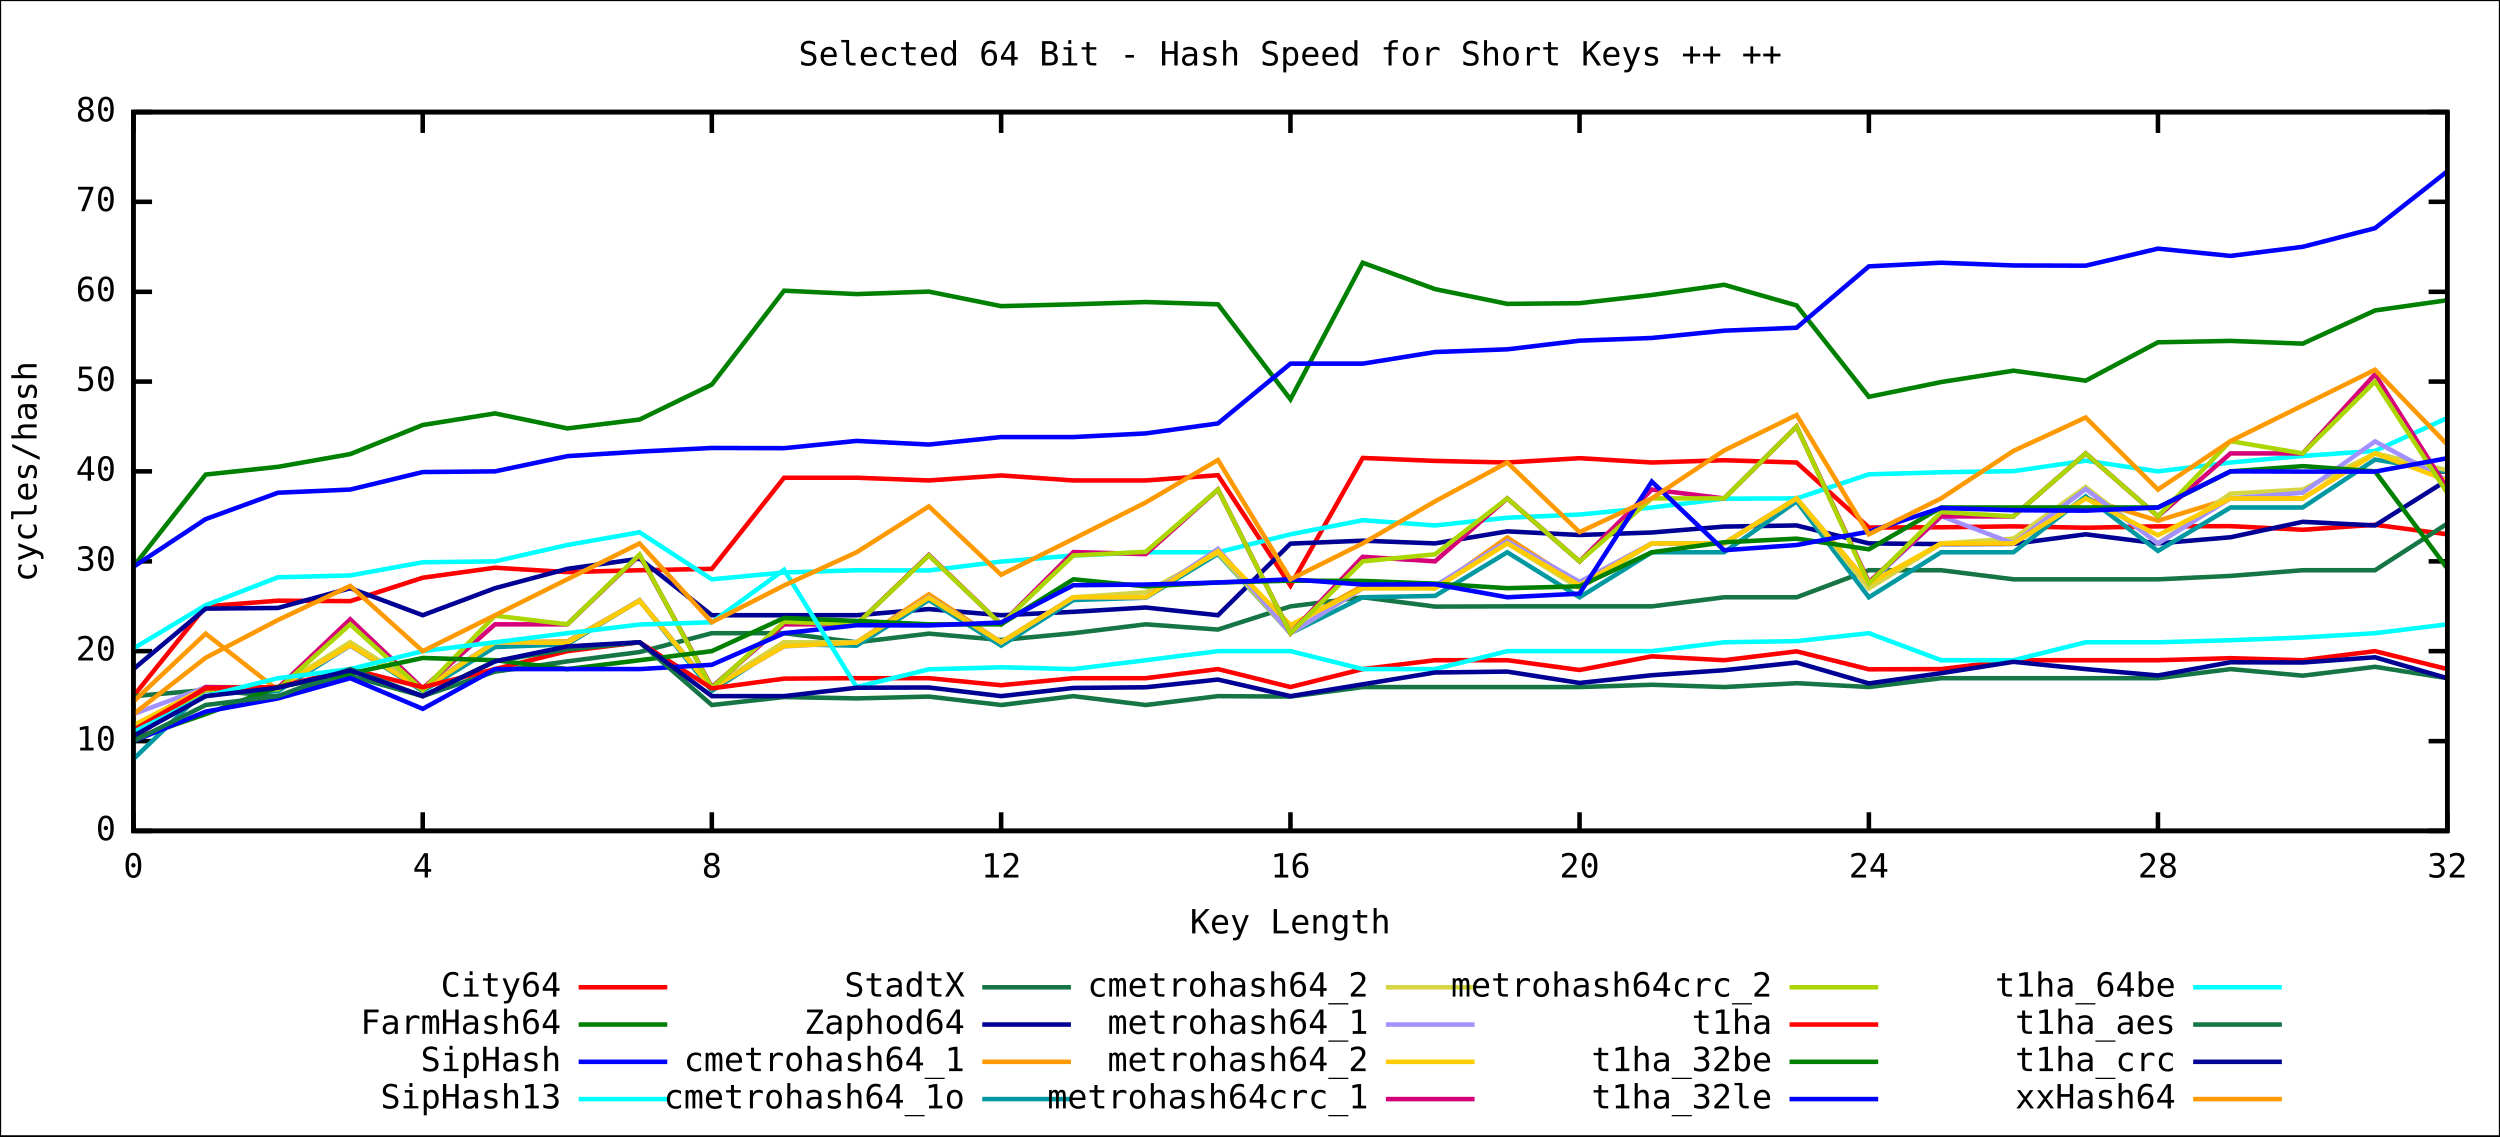
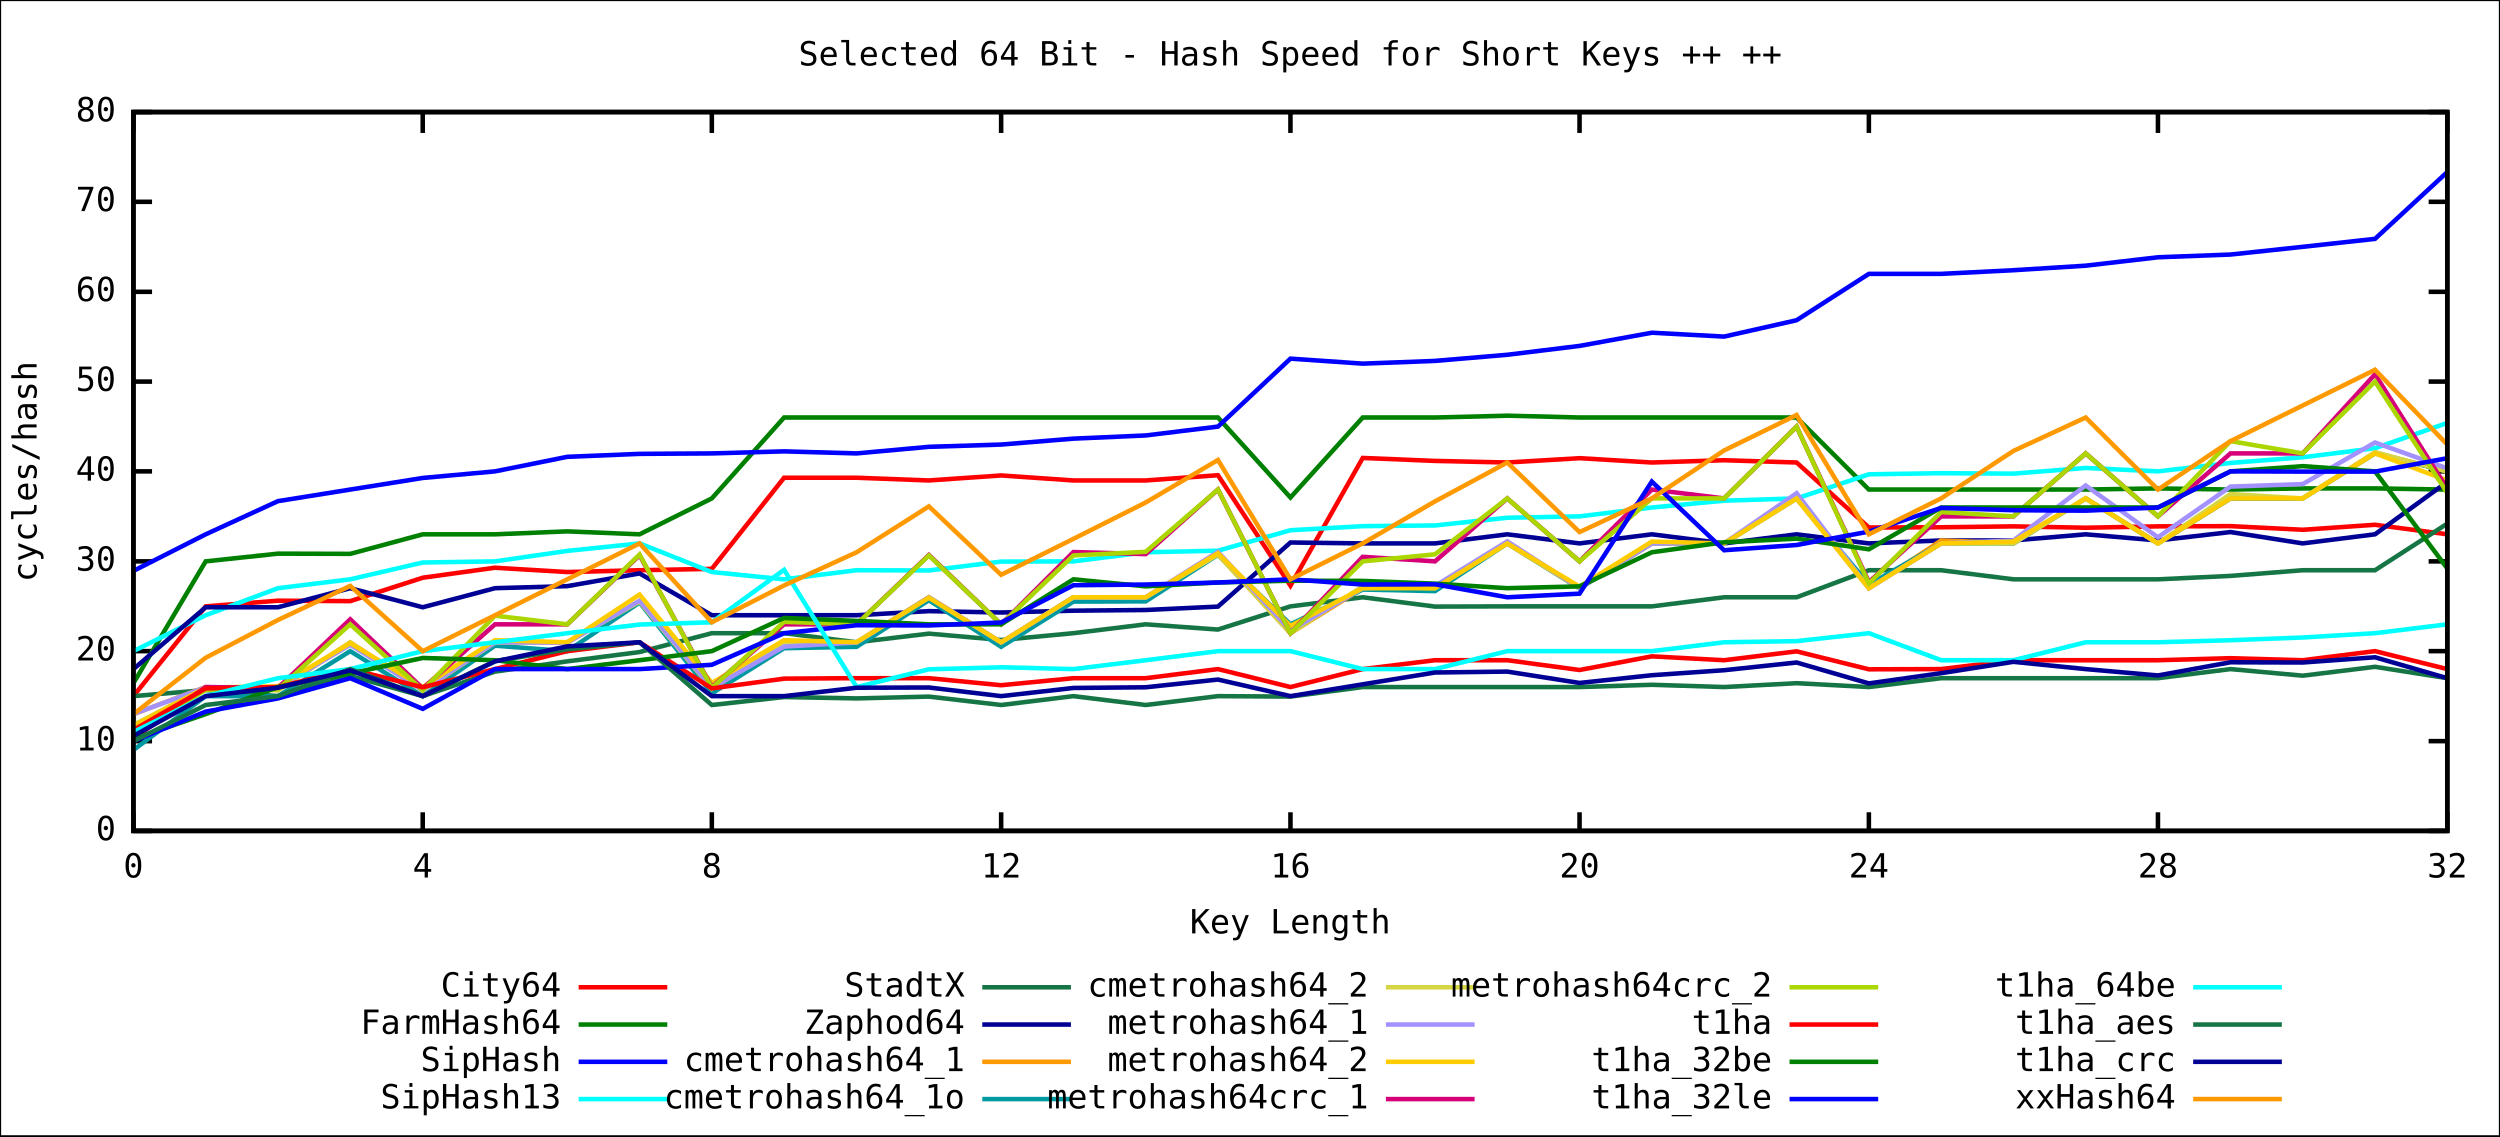
<svg xmlns="http://www.w3.org/2000/svg" xmlns:xlink="http://www.w3.org/1999/xlink" width="1100" height="500" viewBox="0 0 1100 500">
  <rect x="0" y="0" width="1100" height="500" fill="#ffffff" stroke="black" stroke-width="1" />
  <g id="gnuplot_canvas">
    <defs>
      <circle id="gpDot" r="0.5" stroke-width="0.5" />
      <path id="gpPt0" stroke-width="0.244" stroke="currentColor" d="M-1,0 h2 M0,-1 v2" />
      <path id="gpPt1" stroke-width="0.244" stroke="currentColor" d="M-1,-1 L1,1 M1,-1 L-1,1" />
      <path id="gpPt2" stroke-width="0.244" stroke="currentColor" d="M-1,0 L1,0 M0,-1 L0,1 M-1,-1 L1,1 M-1,1 L1,-1" />
      <rect id="gpPt3" stroke-width="0.244" stroke="currentColor" x="-1" y="-1" width="2" height="2" />
      <rect id="gpPt4" stroke-width="0.244" stroke="currentColor" fill="currentColor" x="-1" y="-1" width="2" height="2" />
      <circle id="gpPt5" stroke-width="0.244" stroke="currentColor" cx="0" cy="0" r="1" />
      <use xlink:href="#gpPt5" id="gpPt6" fill="currentColor" stroke="none" />
      <path id="gpPt7" stroke-width="0.244" stroke="currentColor" d="M0,-1.33 L-1.33,0.67 L1.33,0.67 z" />
      <use xlink:href="#gpPt7" id="gpPt8" fill="currentColor" stroke="none" />
      <use xlink:href="#gpPt7" id="gpPt9" stroke="currentColor" transform="rotate(180)" />
      <use xlink:href="#gpPt9" id="gpPt10" fill="currentColor" stroke="none" />
      <use xlink:href="#gpPt3" id="gpPt11" stroke="currentColor" transform="rotate(45)" />
      <use xlink:href="#gpPt11" id="gpPt12" fill="currentColor" stroke="none" />
    </defs>
    <g style="fill:none; color:white; stroke:currentColor; stroke-width:2.00; stroke-linecap:butt; stroke-linejoin:miter">
</g>
    <g style="fill:none; color:black; stroke:currentColor; stroke-width:2.00; stroke-linecap:butt; stroke-linejoin:miter">
      <path stroke="black" d="M58.7,365.6 L66.9,365.6 M1076.8,365.6 L1068.6,365.6  h0.01" />
      <g transform="translate(51.0,369.7)" style="stroke:none; fill:black; font-family:mono; font-size:11.00pt; text-anchor:end">
        <text> 0</text>
      </g>
      <path stroke="black" d="M58.7,326.1 L66.9,326.1 M1076.8,326.1 L1068.6,326.1  h0.01" />
      <g transform="translate(51.0,330.2)" style="stroke:none; fill:black; font-family:mono; font-size:11.00pt; text-anchor:end">
        <text> 10</text>
      </g>
      <path stroke="black" d="M58.7,286.5 L66.9,286.5 M1076.8,286.5 L1068.6,286.5  h0.01" />
      <g transform="translate(51.0,290.6)" style="stroke:none; fill:black; font-family:mono; font-size:11.00pt; text-anchor:end">
        <text> 20</text>
      </g>
      <path stroke="black" d="M58.7,247.0 L66.9,247.0 M1076.8,247.0 L1068.6,247.0  h0.01" />
      <g transform="translate(51.0,251.1)" style="stroke:none; fill:black; font-family:mono; font-size:11.00pt; text-anchor:end">
        <text> 30</text>
      </g>
      <path stroke="black" d="M58.7,207.4 L66.9,207.4 M1076.8,207.4 L1068.6,207.4  h0.01" />
      <g transform="translate(51.0,211.5)" style="stroke:none; fill:black; font-family:mono; font-size:11.00pt; text-anchor:end">
        <text> 40</text>
      </g>
      <path stroke="black" d="M58.7,167.9 L66.9,167.9 M1076.8,167.9 L1068.6,167.9  h0.01" />
      <g transform="translate(51.0,172.0)" style="stroke:none; fill:black; font-family:mono; font-size:11.00pt; text-anchor:end">
        <text> 50</text>
      </g>
      <path stroke="black" d="M58.7,128.4 L66.9,128.4 M1076.8,128.4 L1068.6,128.4  h0.01" />
      <g transform="translate(51.0,132.5)" style="stroke:none; fill:black; font-family:mono; font-size:11.00pt; text-anchor:end">
        <text> 60</text>
      </g>
      <path stroke="black" d="M58.7,88.8 L66.9,88.8 M1076.8,88.8 L1068.6,88.8  h0.01" />
      <g transform="translate(51.0,92.9)" style="stroke:none; fill:black; font-family:mono; font-size:11.00pt; text-anchor:end">
        <text> 70</text>
      </g>
      <path stroke="black" d="M58.7,49.3 L66.9,49.3 M1076.8,49.3 L1068.6,49.3  h0.01" />
      <g transform="translate(51.0,53.4)" style="stroke:none; fill:black; font-family:mono; font-size:11.00pt; text-anchor:end">
        <text> 80</text>
      </g>
      <path stroke="black" d="M58.7,365.6 L58.7,357.4 M58.7,49.3 L58.7,57.5  h0.01" />
      <g transform="translate(58.7,386.1)" style="stroke:none; fill:black; font-family:mono; font-size:11.00pt; text-anchor:middle">
        <text> 0</text>
      </g>
      <path stroke="black" d="M186.0,365.6 L186.0,357.4 M186.0,49.3 L186.0,57.5  h0.01" />
      <g transform="translate(186.0,386.1)" style="stroke:none; fill:black; font-family:mono; font-size:11.00pt; text-anchor:middle">
        <text> 4</text>
      </g>
      <path stroke="black" d="M313.2,365.6 L313.2,357.4 M313.2,49.3 L313.2,57.5  h0.01" />
      <g transform="translate(313.2,386.1)" style="stroke:none; fill:black; font-family:mono; font-size:11.00pt; text-anchor:middle">
        <text> 8</text>
      </g>
      <path stroke="black" d="M440.5,365.6 L440.5,357.4 M440.5,49.3 L440.5,57.5  h0.01" />
      <g transform="translate(440.5,386.1)" style="stroke:none; fill:black; font-family:mono; font-size:11.00pt; text-anchor:middle">
        <text> 12</text>
      </g>
      <path stroke="black" d="M567.8,365.6 L567.8,357.4 M567.8,49.3 L567.8,57.5  h0.01" />
      <g transform="translate(567.8,386.1)" style="stroke:none; fill:black; font-family:mono; font-size:11.00pt; text-anchor:middle">
        <text> 16</text>
      </g>
      <path stroke="black" d="M695.0,365.6 L695.0,357.4 M695.0,49.3 L695.0,57.5  h0.01" />
      <g transform="translate(695.0,386.1)" style="stroke:none; fill:black; font-family:mono; font-size:11.00pt; text-anchor:middle">
        <text> 20</text>
      </g>
      <path stroke="black" d="M822.3,365.6 L822.3,357.4 M822.3,49.3 L822.3,57.5  h0.01" />
      <g transform="translate(822.3,386.1)" style="stroke:none; fill:black; font-family:mono; font-size:11.00pt; text-anchor:middle">
        <text> 24</text>
      </g>
      <path stroke="black" d="M949.5,365.6 L949.5,357.4 M949.5,49.3 L949.5,57.5  h0.01" />
      <g transform="translate(949.5,386.1)" style="stroke:none; fill:black; font-family:mono; font-size:11.00pt; text-anchor:middle">
        <text> 28</text>
      </g>
      <path stroke="black" d="M1076.8,365.6 L1076.8,357.4 M1076.8,49.3 L1076.8,57.5  h0.01" />
      <g transform="translate(1076.8,386.1)" style="stroke:none; fill:black; font-family:mono; font-size:11.00pt; text-anchor:middle">
        <text> 32</text>
      </g>
      <path stroke="black" d="M58.7,49.3 L58.7,365.6 L1076.8,365.6 L1076.8,49.3 L58.7,49.3 Z  h0.01" />
      <g transform="translate(16.1,207.5) rotate(270)" style="stroke:none; fill:black; font-family:mono; font-size:11.00pt; text-anchor:middle">
        <text>cycles/hash</text>
      </g>
      <g transform="translate(567.7,410.7)" style="stroke:none; fill:black; font-family:mono; font-size:11.00pt; text-anchor:middle">
        <text>Key Length</text>
      </g>
      <g transform="translate(567.7,28.8)" style="stroke:none; fill:black; font-family:mono; font-size:11.00pt; text-anchor:middle">
        <text>Selected 64 Bit - Hash Speed for Short Keys <a href="Selected_64_Bit.medium.svg">++</a>
          <a href="Selected_64_Bit.long.svg">++</a>
        </text>
      </g>
    </g>
    <g id="City64">
      <g style="fill:none; color:red; stroke:currentColor; stroke-width:2.00; stroke-linecap:butt; stroke-linejoin:miter">
        <g visibility="visible">
          <g transform="translate(246.9,438.5)" style="stroke:none; fill:black; font-family:mono; font-size:11.00pt; text-anchor:end">
            <text>City64</text>
          </g>
          <path d="M254.6,434.4 L293.6,434.4  h0.01" />
        </g>
        <path d="M58.7,306.3 L90.5,266.8 L122.3,264.3 L154.1,264.5 L186.0,254.2 L217.8,249.8 L249.6,251.7 L281.4,250.9    L313.2,250.3 L345.0,210.2 L376.9,210.2 L408.7,211.4 L440.5,209.2 L472.3,211.4 L504.1,211.4 L535.9,209.1    L567.8,257.7 L599.6,201.5 L631.4,202.8 L663.2,203.5 L695.0,201.6 L726.8,203.5 L758.6,202.5 L790.5,203.5    L822.3,232.1 L854.1,232.0 L885.9,231.6 L917.7,232.2 L949.5,231.6 L981.4,231.5 L1013.2,233.1 L1045.0,230.9    L1076.8,235.1  h0.01" />
      </g>
    </g>
    <g id="FarmHash64">
      <g style="fill:none; color:green; stroke:currentColor; stroke-width:2.00; stroke-linecap:butt; stroke-linejoin:miter">
        <g visibility="visible">
          <g transform="translate(246.9,454.9)" style="stroke:none; fill:black; font-family:mono; font-size:11.00pt; text-anchor:end">
            <text>FarmHash64</text>
          </g>
          <path d="M254.6,450.8 L293.6,450.8  h0.01" />
        </g>
-         <path d="M58.7,249.3 L90.5,208.8 L122.3,205.4 L154.1,199.8 L186.0,187.0 L217.8,181.9 L249.6,188.5 L281.4,184.6    L313.2,169.2 L345.0,127.9 L376.9,129.4 L408.7,128.3 L440.5,134.7 L472.3,133.9 L504.1,132.9 L535.9,133.9    L567.8,175.7 L599.6,115.6 L631.4,127.2 L663.2,133.7 L695.0,133.4 L726.8,129.8 L758.6,125.3 L790.5,134.4    L822.3,174.6 L854.1,168.1 L885.9,163.1 L917.7,167.5 L949.5,150.6 L981.4,150.0 L1013.2,151.2 L1045.0,136.6    L1076.8,132.1  h0.01" />
+         <path d="M58.7,300.6 L90.5,247.0 L122.3,243.6 L154.1,243.7 L186.0,235.1 L217.8,235.1 L249.6,233.8 L281.4,235.1    L313.2,219.3 L345.0,183.7 L376.9,183.7 L408.7,183.7 L440.5,183.7 L472.3,183.7 L504.1,183.7 L535.9,183.7    L567.8,218.9 L599.6,183.7 L631.4,183.7 L663.2,182.9 L695.0,183.7 L726.8,183.7 L758.6,183.7 L790.5,183.7    L822.3,215.4 L854.1,215.4 L885.9,215.4 L917.7,215.4 L949.5,214.9 L981.4,215.4 L1013.2,214.9 L1045.0,214.9    L1076.8,215.4  h0.01" />
      </g>
    </g>
    <g id="SipHash">
      <g style="fill:none; color:blue; stroke:currentColor; stroke-width:2.00; stroke-linecap:butt; stroke-linejoin:miter">
        <g visibility="visible">
          <g transform="translate(246.9,471.3)" style="stroke:none; fill:black; font-family:mono; font-size:11.00pt; text-anchor:end">
            <text>SipHash</text>
          </g>
          <path d="M254.6,467.2 L293.6,467.2  h0.01" />
        </g>
-         <path d="M58.7,249.4 L90.5,228.4 L122.3,216.8 L154.1,215.4 L186.0,207.7 L217.8,207.4 L249.6,200.7 L281.4,198.7    L313.2,197.1 L345.0,197.2 L376.9,194.0 L408.7,195.6 L440.5,192.3 L472.3,192.3 L504.1,190.7 L535.9,186.3    L567.8,160.0 L599.6,160.0 L631.4,154.9 L663.2,153.7 L695.0,149.9 L726.8,148.7 L758.6,145.5 L790.5,144.2    L822.3,117.2 L854.1,115.6 L885.9,116.8 L917.7,116.9 L949.5,109.4 L981.4,112.6 L1013.2,108.6 L1045.0,100.4    L1076.8,75.4  h0.01" />
+         <path d="M58.7,251.2 L90.5,235.1 L122.3,220.5 L154.1,215.4 L186.0,210.3 L217.8,207.4 L249.6,201.0 L281.4,199.7    L313.2,199.5 L345.0,198.6 L376.9,199.5 L408.7,196.6 L440.5,195.6 L472.3,193.0 L504.1,191.6 L535.9,187.7    L567.8,157.8 L599.6,160.0 L631.4,158.8 L663.2,156.1 L695.0,152.2 L726.8,146.4 L758.6,148.1 L790.5,140.9    L822.3,120.5 L854.1,120.5 L885.9,118.9 L917.7,116.9 L949.5,113.2 L981.4,112.0 L1013.2,108.6 L1045.0,105.1    L1076.8,75.7  h0.01" />
      </g>
    </g>
    <g id="SipHash13">
      <g style="fill:none; color:cyan; stroke:currentColor; stroke-width:2.00; stroke-linecap:butt; stroke-linejoin:miter">
        <g visibility="visible">
          <g transform="translate(246.9,487.7)" style="stroke:none; fill:black; font-family:mono; font-size:11.00pt; text-anchor:end">
            <text>SipHash13</text>
          </g>
          <path d="M254.6,483.6 L293.6,483.6  h0.01" />
        </g>
-         <path d="M58.7,285.3 L90.5,266.3 L122.3,254.0 L154.1,253.2 L186.0,247.4 L217.8,247.0 L249.6,239.8 L281.4,234.2    L313.2,254.9 L345.0,251.9 L376.9,250.9 L408.7,251.0 L440.5,247.1 L472.3,244.4 L504.1,243.0 L535.9,243.0    L567.8,235.1 L599.6,228.9 L631.4,231.2 L663.2,227.8 L695.0,226.4 L726.8,223.3 L758.6,219.4 L790.5,219.3    L822.3,208.7 L854.1,207.8 L885.9,207.3 L917.7,202.7 L949.5,207.4 L981.4,203.5 L1013.2,200.6 L1045.0,198.4    L1076.8,183.9  h0.01" />
+         <path d="M58.7,286.5 L90.5,270.7 L122.3,258.8 L154.1,254.9 L186.0,247.5 L217.8,247.0 L249.6,242.4 L281.4,239.1    L313.2,251.7 L345.0,254.9 L376.9,250.9 L408.7,251.0 L440.5,247.1 L472.3,247.0 L504.1,243.0 L535.9,242.3    L567.8,233.3 L599.6,231.5 L631.4,231.2 L663.2,227.8 L695.0,227.2 L726.8,223.3 L758.6,220.3 L790.5,219.3    L822.3,208.7 L854.1,208.2 L885.9,208.4 L917.7,205.9 L949.5,207.4 L981.4,203.7 L1013.2,201.2 L1045.0,197.2    L1076.8,186.1  h0.01" />
      </g>
    </g>
    <g id="StadtX">
      <g style="fill:none; color:#157545; stroke:currentColor; stroke-width:2.00; stroke-linecap:butt; stroke-linejoin:miter">
        <g visibility="visible">
          <g transform="translate(424.5,438.5)" style="stroke:none; fill:black; font-family:mono; font-size:11.00pt; text-anchor:end">
            <text>StadtX</text>
          </g>
          <path d="M432.2,434.4 L471.2,434.4  h0.01" />
        </g>
        <path d="M58.7,306.3 L90.5,303.6 L122.3,306.3 L154.1,297.4 L186.0,306.3 L217.8,295.5 L249.6,291.0 L281.4,286.9    L313.2,278.6 L345.0,278.6 L376.9,282.6 L408.7,278.8 L440.5,281.6 L472.3,278.6 L504.1,274.7 L535.9,277.0    L567.8,266.8 L599.6,262.8 L631.4,266.9 L663.2,266.8 L695.0,266.8 L726.8,266.8 L758.6,262.8 L790.5,262.8    L822.3,250.9 L854.1,250.9 L885.9,254.9 L917.7,254.9 L949.5,254.9 L981.4,253.4 L1013.2,250.9 L1045.0,250.9    L1076.8,230.4  h0.01" />
      </g>
    </g>
    <g id="Zaphod64">
      <g style="fill:none; color:#000094; stroke:currentColor; stroke-width:2.00; stroke-linecap:butt; stroke-linejoin:miter">
        <g visibility="visible">
          <g transform="translate(424.5,454.9)" style="stroke:none; fill:black; font-family:mono; font-size:11.00pt; text-anchor:end">
            <text>Zaphod64</text>
          </g>
          <path d="M432.2,450.8 L471.2,450.8  h0.01" />
        </g>
-         <path d="M58.7,294.4 L90.5,267.8 L122.3,267.5 L154.1,258.8 L186.0,270.7 L217.8,258.8 L249.6,250.3 L281.4,245.8    L313.2,270.7 L345.0,270.7 L376.9,270.7 L408.7,268.0 L440.5,270.7 L472.3,269.2 L504.1,267.3 L535.9,270.7    L567.8,239.2 L599.6,237.9 L631.4,239.1 L663.2,233.8 L695.0,235.4 L726.8,234.3 L758.6,231.7 L790.5,231.2    L822.3,239.1 L854.1,239.4 L885.9,239.3 L917.7,235.1 L949.5,239.1 L981.4,236.4 L1013.2,229.6 L1045.0,231.2    L1076.8,211.2  h0.01" />
+         <path d="M58.7,294.4 L90.5,267.2 L122.3,267.2 L154.1,258.8 L186.0,267.2 L217.8,258.8 L249.6,257.9 L281.4,252.3    L313.2,270.7 L345.0,270.7 L376.9,270.7 L408.7,268.9 L440.5,269.5 L472.3,268.7 L504.1,268.4 L535.9,266.9    L567.8,238.7 L599.6,239.1 L631.4,239.1 L663.2,235.1 L695.0,239.1 L726.8,235.1 L758.6,239.1 L790.5,235.1    L822.3,239.1 L854.1,237.8 L885.9,237.8 L917.7,235.1 L949.5,237.8 L981.4,234.1 L1013.2,239.1 L1045.0,235.1    L1076.8,212.0  h0.01" />
      </g>
    </g>
    <g id="cmetrohash64_1">
      <g style="fill:none; color:#FF9900; stroke:currentColor; stroke-width:2.00; stroke-linecap:butt; stroke-linejoin:miter">
        <g visibility="visible">
          <g transform="translate(424.5,471.3)" style="stroke:none; fill:black; font-family:mono; font-size:11.00pt; text-anchor:end">
            <text>cmetrohash64_1</text>
          </g>
          <path d="M432.2,467.2 L471.2,467.2  h0.01" />
        </g>
-         <path d="M58.7,308.7 L90.5,278.8 L122.3,303.7 L154.1,282.7 L186.0,303.5 L217.8,282.7 L249.6,282.2 L281.4,264.3    L313.2,302.9 L345.0,282.6 L376.9,282.6 L408.7,261.5 L440.5,282.6 L472.3,262.8 L504.1,262.8 L535.9,243.1    L567.8,275.4 L599.6,257.8 L631.4,258.8 L663.2,236.5 L695.0,257.1 L726.8,239.1 L758.6,239.1 L790.5,219.3    L822.3,258.8 L854.1,239.1 L885.9,239.1 L917.7,219.3 L949.5,229.1 L981.4,219.3 L1013.2,219.3 L1045.0,199.5    L1076.8,207.5  h0.01" />
+         <path d="M58.7,314.2 L90.5,302.3 L122.3,303.5 L154.1,282.7 L186.0,303.5 L217.8,282.7 L249.6,282.6 L281.4,264.6    L313.2,303.1 L345.0,282.6 L376.9,282.6 L408.7,262.8 L440.5,282.7 L472.3,262.9 L504.1,263.7 L535.9,243.9    L567.8,278.6 L599.6,258.8 L631.4,258.8 L663.2,239.1 L695.0,258.8 L726.8,239.1 L758.6,239.1 L790.5,219.3    L822.3,258.8 L854.1,237.8 L885.9,239.1 L917.7,219.3 L949.5,239.1 L981.4,219.3 L1013.2,219.3 L1045.0,199.1    L1076.8,207.5  h0.01" />
      </g>
    </g>
    <g id="cmetrohash64_1o">
      <g style="fill:none; color:#0099A1; stroke:currentColor; stroke-width:2.00; stroke-linecap:butt; stroke-linejoin:miter">
        <g visibility="visible">
          <g transform="translate(424.5,487.7)" style="stroke:none; fill:black; font-family:mono; font-size:11.00pt; text-anchor:end">
            <text>cmetrohash64_1o</text>
          </g>
          <path d="M432.2,483.6 L471.2,483.6  h0.01" />
        </g>
-         <path d="M58.7,334.0 L90.5,303.4 L122.3,304.1 L154.1,284.0 L186.0,304.1 L217.8,284.7 L249.6,283.5 L281.4,264.1    L313.2,304.0 L345.0,283.4 L376.9,284.1 L408.7,264.0 L440.5,284.1 L472.3,264.0 L504.1,263.0 L535.9,243.7    L567.8,278.6 L599.6,262.8 L631.4,262.2 L663.2,243.0 L695.0,262.8 L726.8,243.0 L758.6,243.0 L790.5,220.6    L822.3,262.8 L854.1,243.0 L885.9,243.0 L917.7,218.4 L949.5,242.4 L981.4,223.3 L1013.2,223.3 L1045.0,202.2    L1076.8,207.5  h0.01" />
+         <path d="M58.7,330.0 L90.5,306.3 L122.3,306.3 L154.1,286.5 L186.0,306.3 L217.8,284.1 L249.6,286.5 L281.4,265.1    L313.2,305.1 L345.0,285.2 L376.9,284.6 L408.7,264.1 L440.5,284.6 L472.3,264.7 L504.1,264.6 L535.9,244.1    L567.8,274.7 L599.6,259.4 L631.4,260.1 L663.2,239.1 L695.0,258.9 L726.8,239.1 L758.6,239.1 L790.5,219.3    L822.3,257.2 L854.1,239.1 L885.9,239.1 L917.7,219.3 L949.5,239.1 L981.4,219.3 L1013.2,219.3 L1045.0,199.5    L1076.8,207.4  h0.01" />
      </g>
    </g>
    <g id="cmetrohash64_2">
      <g style="fill:none; color:#D6D645; stroke:currentColor; stroke-width:2.00; stroke-linecap:butt; stroke-linejoin:miter">
        <g visibility="visible">
          <g transform="translate(602.1,438.5)" style="stroke:none; fill:black; font-family:mono; font-size:11.00pt; text-anchor:end">
            <text>cmetrohash64_2</text>
          </g>
          <path d="M609.8,434.4 L648.8,434.4  h0.01" />
        </g>
-         <path d="M58.7,321.3 L90.5,302.3 L122.3,302.3 L154.1,282.6 L186.0,302.5 L217.8,282.6 L249.6,282.6 L281.4,264.1    L313.2,302.3 L345.0,282.6 L376.9,282.6 L408.7,262.8 L440.5,282.7 L472.3,262.8 L504.1,260.6 L535.9,243.2    L567.8,278.6 L599.6,258.8 L631.4,258.8 L663.2,239.1 L695.0,258.8 L726.8,239.1 L758.6,239.1 L790.5,219.3    L822.3,258.8 L854.1,239.1 L885.9,237.0 L917.7,214.3 L949.5,239.1 L981.4,217.2 L1013.2,215.4 L1045.0,199.5    L1076.8,206.9  h0.01" />
+         <path d="M58.7,319.0 L90.5,302.4 L122.3,303.8 L154.1,282.6 L186.0,303.9 L217.8,282.7 L249.6,282.6 L281.4,264.7    L313.2,303.0 L345.0,282.6 L376.9,282.6 L408.7,262.8 L440.5,282.7 L472.3,262.8 L504.1,262.9 L535.9,244.0    L567.8,278.6 L599.6,258.0 L631.4,258.8 L663.2,239.1 L695.0,258.8 L726.8,239.1 L758.6,239.1 L790.5,219.3    L822.3,258.8 L854.1,239.1 L885.9,239.1 L917.7,219.3 L949.5,239.1 L981.4,217.4 L1013.2,219.3 L1045.0,199.0    L1076.8,207.5  h0.01" />
      </g>
    </g>
    <g id="metrohash64_1">
      <g style="fill:none; color:#A391FF; stroke:currentColor; stroke-width:2.00; stroke-linecap:butt; stroke-linejoin:miter">
        <g visibility="visible">
          <g transform="translate(602.1,454.9)" style="stroke:none; fill:black; font-family:mono; font-size:11.00pt; text-anchor:end">
            <text>metrohash64_1</text>
          </g>
          <path d="M609.8,450.8 L648.8,450.8  h0.01" />
        </g>
-         <path d="M58.7,314.2 L90.5,302.4 L122.3,302.6 L154.1,284.1 L186.0,302.9 L217.8,282.6 L249.6,282.8 L281.4,264.2    L313.2,302.6 L345.0,284.4 L376.9,282.7 L408.7,262.8 L440.5,282.6 L472.3,262.8 L504.1,262.8 L535.9,241.5    L567.8,278.6 L599.6,258.8 L631.4,257.8 L663.2,238.1 L695.0,256.0 L726.8,239.1 L758.6,239.1 L790.5,219.3    L822.3,256.9 L854.1,227.1 L885.9,239.1 L917.7,215.2 L949.5,239.1 L981.4,219.3 L1013.2,216.8 L1045.0,194.2    L1076.8,211.4  h0.01" />
+         <path d="M58.7,314.2 L90.5,302.4 L122.3,302.5 L154.1,283.7 L186.0,303.7 L217.8,282.6 L249.6,282.8 L281.4,264.3    L313.2,302.7 L345.0,284.5 L376.9,282.7 L408.7,262.8 L440.5,282.6 L472.3,262.8 L504.1,262.8 L535.9,242.8    L567.8,277.4 L599.6,258.8 L631.4,257.8 L663.2,238.2 L695.0,258.8 L726.8,239.1 L758.6,239.1 L790.5,217.0    L822.3,258.8 L854.1,239.1 L885.9,237.8 L917.7,213.6 L949.5,236.4 L981.4,214.1 L1013.2,213.0 L1045.0,194.7    L1076.8,206.1  h0.01" />
      </g>
    </g>
    <g id="metrohash64_2">
      <g style="fill:none; color:#FFCC00; stroke:currentColor; stroke-width:2.00; stroke-linecap:butt; stroke-linejoin:miter">
        <g visibility="visible">
          <g transform="translate(602.1,471.3)" style="stroke:none; fill:black; font-family:mono; font-size:11.00pt; text-anchor:end">
            <text>metrohash64_2</text>
          </g>
          <path d="M609.8,467.2 L648.8,467.2  h0.01" />
        </g>
-         <path d="M58.7,319.1 L90.5,302.6 L122.3,302.5 L154.1,283.9 L186.0,303.4 L217.8,282.6 L249.6,282.8 L281.4,264.3    L313.2,302.7 L345.0,284.3 L376.9,282.7 L408.7,263.0 L440.5,282.6 L472.3,262.8 L504.1,262.8 L535.9,242.5    L567.8,275.0 L599.6,258.8 L631.4,258.8 L663.2,239.1 L695.0,257.5 L726.8,239.1 L758.6,239.1 L790.5,219.3    L822.3,256.8 L854.1,239.1 L885.9,239.1 L917.7,219.3 L949.5,235.5 L981.4,219.3 L1013.2,219.3 L1045.0,199.5    L1076.8,211.4  h0.01" />
+         <path d="M58.7,319.4 L90.5,302.5 L122.3,302.0 L154.1,283.0 L186.0,302.3 L217.8,281.7 L249.6,282.6 L281.4,261.6    L313.2,300.5 L345.0,281.7 L376.9,282.6 L408.7,263.0 L440.5,282.6 L472.3,262.8 L504.1,262.8 L535.9,243.4    L567.8,275.4 L599.6,258.8 L631.4,258.8 L663.2,239.1 L695.0,258.1 L726.8,238.3 L758.6,239.1 L790.5,219.3    L822.3,258.8 L854.1,239.1 L885.9,238.3 L917.7,219.3 L949.5,239.1 L981.4,219.3 L1013.2,219.3 L1045.0,199.5    L1076.8,211.4  h0.01" />
      </g>
    </g>
    <g id="metrohash64crc_1">
      <g style="fill:none; color:#D60078; stroke:currentColor; stroke-width:2.00; stroke-linecap:butt; stroke-linejoin:miter">
        <g visibility="visible">
          <g transform="translate(602.1,487.7)" style="stroke:none; fill:black; font-family:mono; font-size:11.00pt; text-anchor:end">
            <text>metrohash64crc_1</text>
          </g>
          <path d="M609.8,483.6 L648.8,483.6  h0.01" />
        </g>
        <path d="M58.7,325.0 L90.5,302.3 L122.3,302.7 L154.1,272.5 L186.0,302.9 L217.8,274.7 L249.6,274.7 L281.4,244.3    L313.2,302.3 L345.0,274.7 L376.9,274.7 L408.7,244.2 L440.5,274.7 L472.3,242.9 L504.1,243.8 L535.9,215.4    L567.8,278.6 L599.6,245.0 L631.4,247.0 L663.2,219.3 L695.0,247.0 L726.8,215.4 L758.6,219.3 L790.5,187.7    L822.3,256.1 L854.1,227.2 L885.9,227.2 L917.7,199.5 L949.5,227.2 L981.4,199.5 L1013.2,199.5 L1045.0,164.7    L1076.8,215.0  h0.01" />
      </g>
    </g>
    <g id="metrohash64crc_2">
      <g style="fill:none; color:#ABD600; stroke:currentColor; stroke-width:2.00; stroke-linecap:butt; stroke-linejoin:miter">
        <g visibility="visible">
          <g transform="translate(779.7,438.5)" style="stroke:none; fill:black; font-family:mono; font-size:11.00pt; text-anchor:end">
            <text>metrohash64crc_2</text>
          </g>
          <path d="M787.4,434.4 L826.4,434.4  h0.01" />
        </g>
        <path d="M58.7,323.4 L90.5,303.5 L122.3,303.3 L154.1,274.7 L186.0,303.7 L217.8,270.9 L249.6,274.7 L281.4,244.0    L313.2,302.7 L345.0,273.6 L376.9,274.7 L408.7,244.4 L440.5,274.7 L472.3,244.4 L504.1,242.8 L535.9,215.4    L567.8,278.6 L599.6,247.0 L631.4,243.9 L663.2,219.3 L695.0,247.0 L726.8,219.3 L758.6,219.3 L790.5,187.7    L822.3,256.7 L854.1,225.3 L885.9,227.2 L917.7,199.5 L949.5,227.2 L981.4,194.1 L1013.2,199.5 L1045.0,167.9    L1076.8,216.9  h0.01" />
      </g>
    </g>
    <g id="t1ha">
      <g style="fill:none; color:red; stroke:currentColor; stroke-width:2.00; stroke-linecap:butt; stroke-linejoin:miter">
        <g visibility="visible">
          <g transform="translate(779.7,454.9)" style="stroke:none; fill:black; font-family:mono; font-size:11.00pt; text-anchor:end">
            <text>t1ha</text>
          </g>
          <path d="M787.4,450.8 L826.4,450.8  h0.01" />
        </g>
        <path d="M58.7,321.2 L90.5,302.9 L122.3,302.3 L154.1,294.4 L186.0,302.4 L217.8,294.4 L249.6,286.5 L281.4,282.6    L313.2,302.9 L345.0,298.6 L376.9,298.4 L408.7,298.4 L440.5,301.5 L472.3,298.4 L504.1,298.4 L535.9,294.4    L567.8,302.3 L599.6,294.4 L631.4,290.5 L663.2,290.5 L695.0,294.8 L726.8,288.8 L758.6,290.5 L790.5,286.6    L822.3,294.5 L854.1,294.4 L885.9,290.5 L917.7,290.5 L949.5,290.5 L981.4,289.6 L1013.2,290.5 L1045.0,286.5    L1076.8,294.4  h0.01" />
      </g>
    </g>
    <g id="t1ha_32be">
      <g style="fill:none; color:green; stroke:currentColor; stroke-width:2.00; stroke-linecap:butt; stroke-linejoin:miter">
        <g visibility="visible">
          <g transform="translate(779.7,471.3)" style="stroke:none; fill:black; font-family:mono; font-size:11.00pt; text-anchor:end">
            <text>t1ha_32be</text>
          </g>
          <path d="M787.4,467.2 L826.4,467.2  h0.01" />
        </g>
        <path d="M58.7,325.1 L90.5,314.2 L122.3,302.3 L154.1,296.3 L186.0,289.5 L217.8,290.5 L249.6,294.4 L281.4,290.5    L313.2,286.5 L345.0,271.9 L376.9,273.2 L408.7,274.7 L440.5,274.7 L472.3,254.9 L504.1,258.0 L535.9,256.3    L567.8,255.5 L599.6,255.6 L631.4,256.8 L663.2,258.8 L695.0,258.0 L726.8,243.0 L758.6,238.6 L790.5,237.0    L822.3,241.7 L854.1,223.3 L885.9,223.3 L917.7,223.3 L949.5,223.3 L981.4,207.4 L1013.2,205.1 L1045.0,207.4    L1076.8,250.1  h0.01" />
      </g>
    </g>
    <g id="t1ha_32le">
      <g style="fill:none; color:blue; stroke:currentColor; stroke-width:2.00; stroke-linecap:butt; stroke-linejoin:miter">
        <g visibility="visible">
          <g transform="translate(779.7,487.7)" style="stroke:none; fill:black; font-family:mono; font-size:11.00pt; text-anchor:end">
            <text>t1ha_32le</text>
          </g>
          <path d="M787.4,483.6 L826.4,483.6  h0.01" />
        </g>
        <path d="M58.7,326.1 L90.5,313.1 L122.3,307.3 L154.1,298.4 L186.0,311.9 L217.8,294.4 L249.6,294.4 L281.4,294.4    L313.2,292.5 L345.0,278.6 L376.9,275.1 L408.7,275.2 L440.5,273.9 L472.3,257.5 L504.1,257.2 L535.9,256.3    L567.8,254.9 L599.6,257.2 L631.4,257.1 L663.2,262.8 L695.0,261.2 L726.8,211.9 L758.6,242.1 L790.5,239.8    L822.3,233.9 L854.1,223.5 L885.9,224.5 L917.7,224.7 L949.5,223.3 L981.4,207.4 L1013.2,207.5 L1045.0,207.5    L1076.8,201.6  h0.01" />
      </g>
    </g>
    <g id="t1ha_64be">
      <g style="fill:none; color:cyan; stroke:currentColor; stroke-width:2.00; stroke-linecap:butt; stroke-linejoin:miter">
        <g visibility="visible">
          <g transform="translate(957.3,438.5)" style="stroke:none; fill:black; font-family:mono; font-size:11.00pt; text-anchor:end">
            <text>t1ha_64be</text>
          </g>
          <path d="M965.0,434.4 L1004.0,434.4  h0.01" />
        </g>
        <path d="M58.7,322.1 L90.5,306.3 L122.3,298.4 L154.1,294.4 L186.0,286.5 L217.8,282.6 L249.6,278.6 L281.4,274.8    L313.2,273.8 L345.0,250.7 L376.9,302.3 L408.7,294.5 L440.5,293.6 L472.3,294.4 L504.1,290.5 L535.9,286.5    L567.8,286.5 L599.6,294.4 L631.4,294.4 L663.2,286.5 L695.0,286.5 L726.8,286.5 L758.6,282.6 L790.5,282.1    L822.3,278.6 L854.1,290.5 L885.9,290.5 L917.7,282.6 L949.5,282.6 L981.4,281.7 L1013.2,280.5 L1045.0,278.6    L1076.8,274.7  h0.01" />
      </g>
    </g>
    <g id="t1ha_aes">
      <g style="fill:none; color:#157545; stroke:currentColor; stroke-width:2.00; stroke-linecap:butt; stroke-linejoin:miter">
        <g visibility="visible">
          <g transform="translate(957.3,454.9)" style="stroke:none; fill:black; font-family:mono; font-size:11.00pt; text-anchor:end">
            <text>t1ha_aes</text>
          </g>
          <path d="M965.0,450.8 L1004.0,450.8  h0.01" />
        </g>
        <path d="M58.7,326.1 L90.5,310.2 L122.3,306.3 L154.1,294.4 L186.0,306.3 L217.8,290.9 L249.6,285.7 L281.4,282.6    L313.2,310.2 L345.0,306.7 L376.9,307.3 L408.7,306.5 L440.5,310.2 L472.3,306.3 L504.1,310.2 L535.9,306.3    L567.8,306.5 L599.6,302.3 L631.4,302.3 L663.2,302.3 L695.0,302.3 L726.8,301.3 L758.6,302.3 L790.5,300.6    L822.3,302.3 L854.1,298.4 L885.9,298.4 L917.7,298.4 L949.5,298.4 L981.4,294.4 L1013.2,297.3 L1045.0,293.4    L1076.8,298.4  h0.01" />
      </g>
    </g>
    <g id="t1ha_crc">
      <g style="fill:none; color:#000094; stroke:currentColor; stroke-width:2.00; stroke-linecap:butt; stroke-linejoin:miter">
        <g visibility="visible">
          <g transform="translate(957.3,471.3)" style="stroke:none; fill:black; font-family:mono; font-size:11.00pt; text-anchor:end">
            <text>t1ha_crc</text>
          </g>
          <path d="M965.0,467.2 L1004.0,467.2  h0.01" />
        </g>
        <path d="M58.7,323.8 L90.5,306.3 L122.3,302.6 L154.1,295.0 L186.0,306.3 L217.8,291.0 L249.6,284.4 L281.4,282.6    L313.2,306.3 L345.0,306.3 L376.9,302.6 L408.7,302.5 L440.5,306.3 L472.3,302.7 L504.1,302.4 L535.9,299.0    L567.8,306.3 L599.6,301.1 L631.4,295.9 L663.2,295.5 L695.0,300.5 L726.8,297.1 L758.6,294.9 L790.5,291.5    L822.3,300.7 L854.1,296.2 L885.9,291.2 L917.7,294.4 L949.5,297.2 L981.4,291.4 L1013.2,291.5 L1045.0,289.2    L1076.8,298.4  h0.01" />
      </g>
    </g>
    <g id="xxHash64">
      <g style="fill:none; color:#FF9900; stroke:currentColor; stroke-width:2.00; stroke-linecap:butt; stroke-linejoin:miter">
        <g visibility="visible">
          <g transform="translate(957.3,487.7)" style="stroke:none; fill:black; font-family:mono; font-size:11.00pt; text-anchor:end">
            <text>xxHash64</text>
          </g>
          <path d="M965.0,483.6 L1004.0,483.6  h0.01" />
        </g>
        <path d="M58.7,314.2 L90.5,289.4 L122.3,272.8 L154.1,257.8 L186.0,286.5 L217.8,270.7 L249.6,254.9 L281.4,239.1    L313.2,273.8 L345.0,257.6 L376.9,243.0 L408.7,222.8 L440.5,252.9 L472.3,237.1 L504.1,221.1 L535.9,202.4    L567.8,254.9 L599.6,239.1 L631.4,220.6 L663.2,203.5 L695.0,234.1 L726.8,219.3 L758.6,198.2 L790.5,182.6    L822.3,235.1 L854.1,219.3 L885.9,198.4 L917.7,183.7 L949.5,215.4 L981.4,194.1 L1013.2,178.4 L1045.0,162.7    L1076.8,195.6  h0.01" />
      </g>
    </g>
    <g style="fill:none; color:black; stroke:currentColor; stroke-width:2.00; stroke-linecap:butt; stroke-linejoin:miter">
      <path stroke="black" d="M58.7,49.3 L58.7,365.6 L1076.8,365.6 L1076.8,49.3 L58.7,49.3 Z  h0.01" />
    </g>
  </g>
  <text id="coord_text" text-anchor="start" pointer-events="none" font-size="12" font-family="Arial" visibility="hidden"> </text>
</svg>
